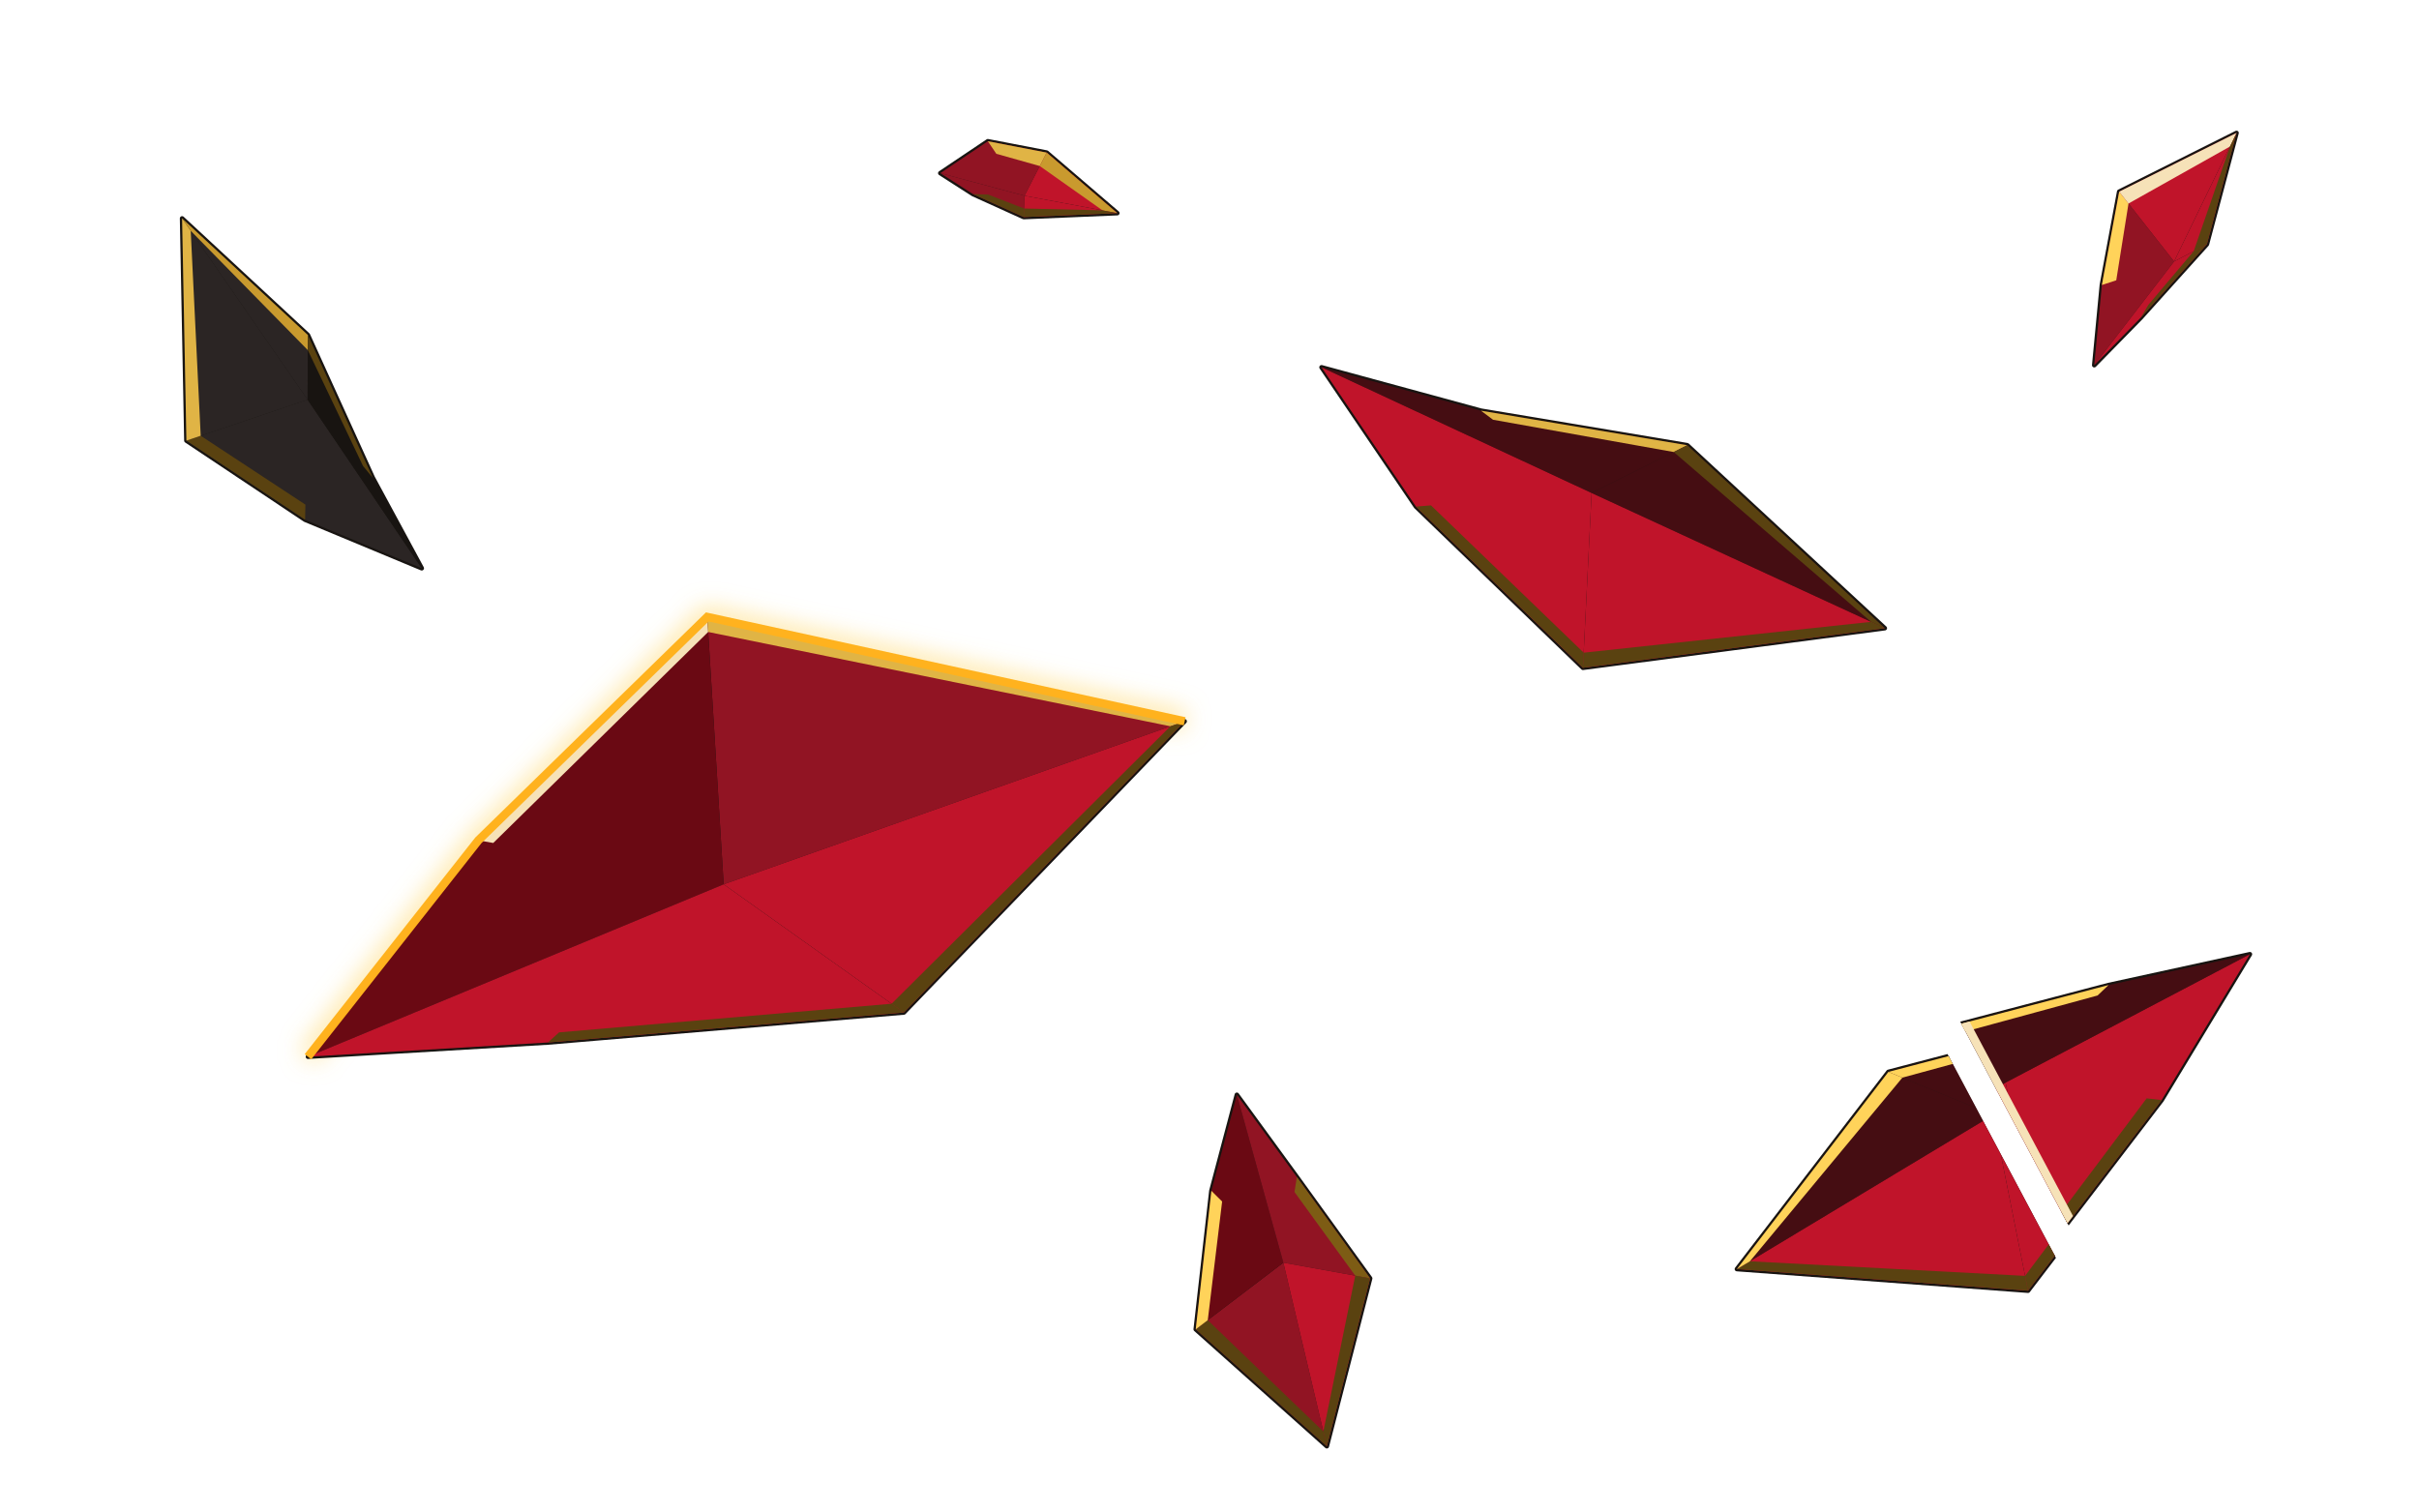
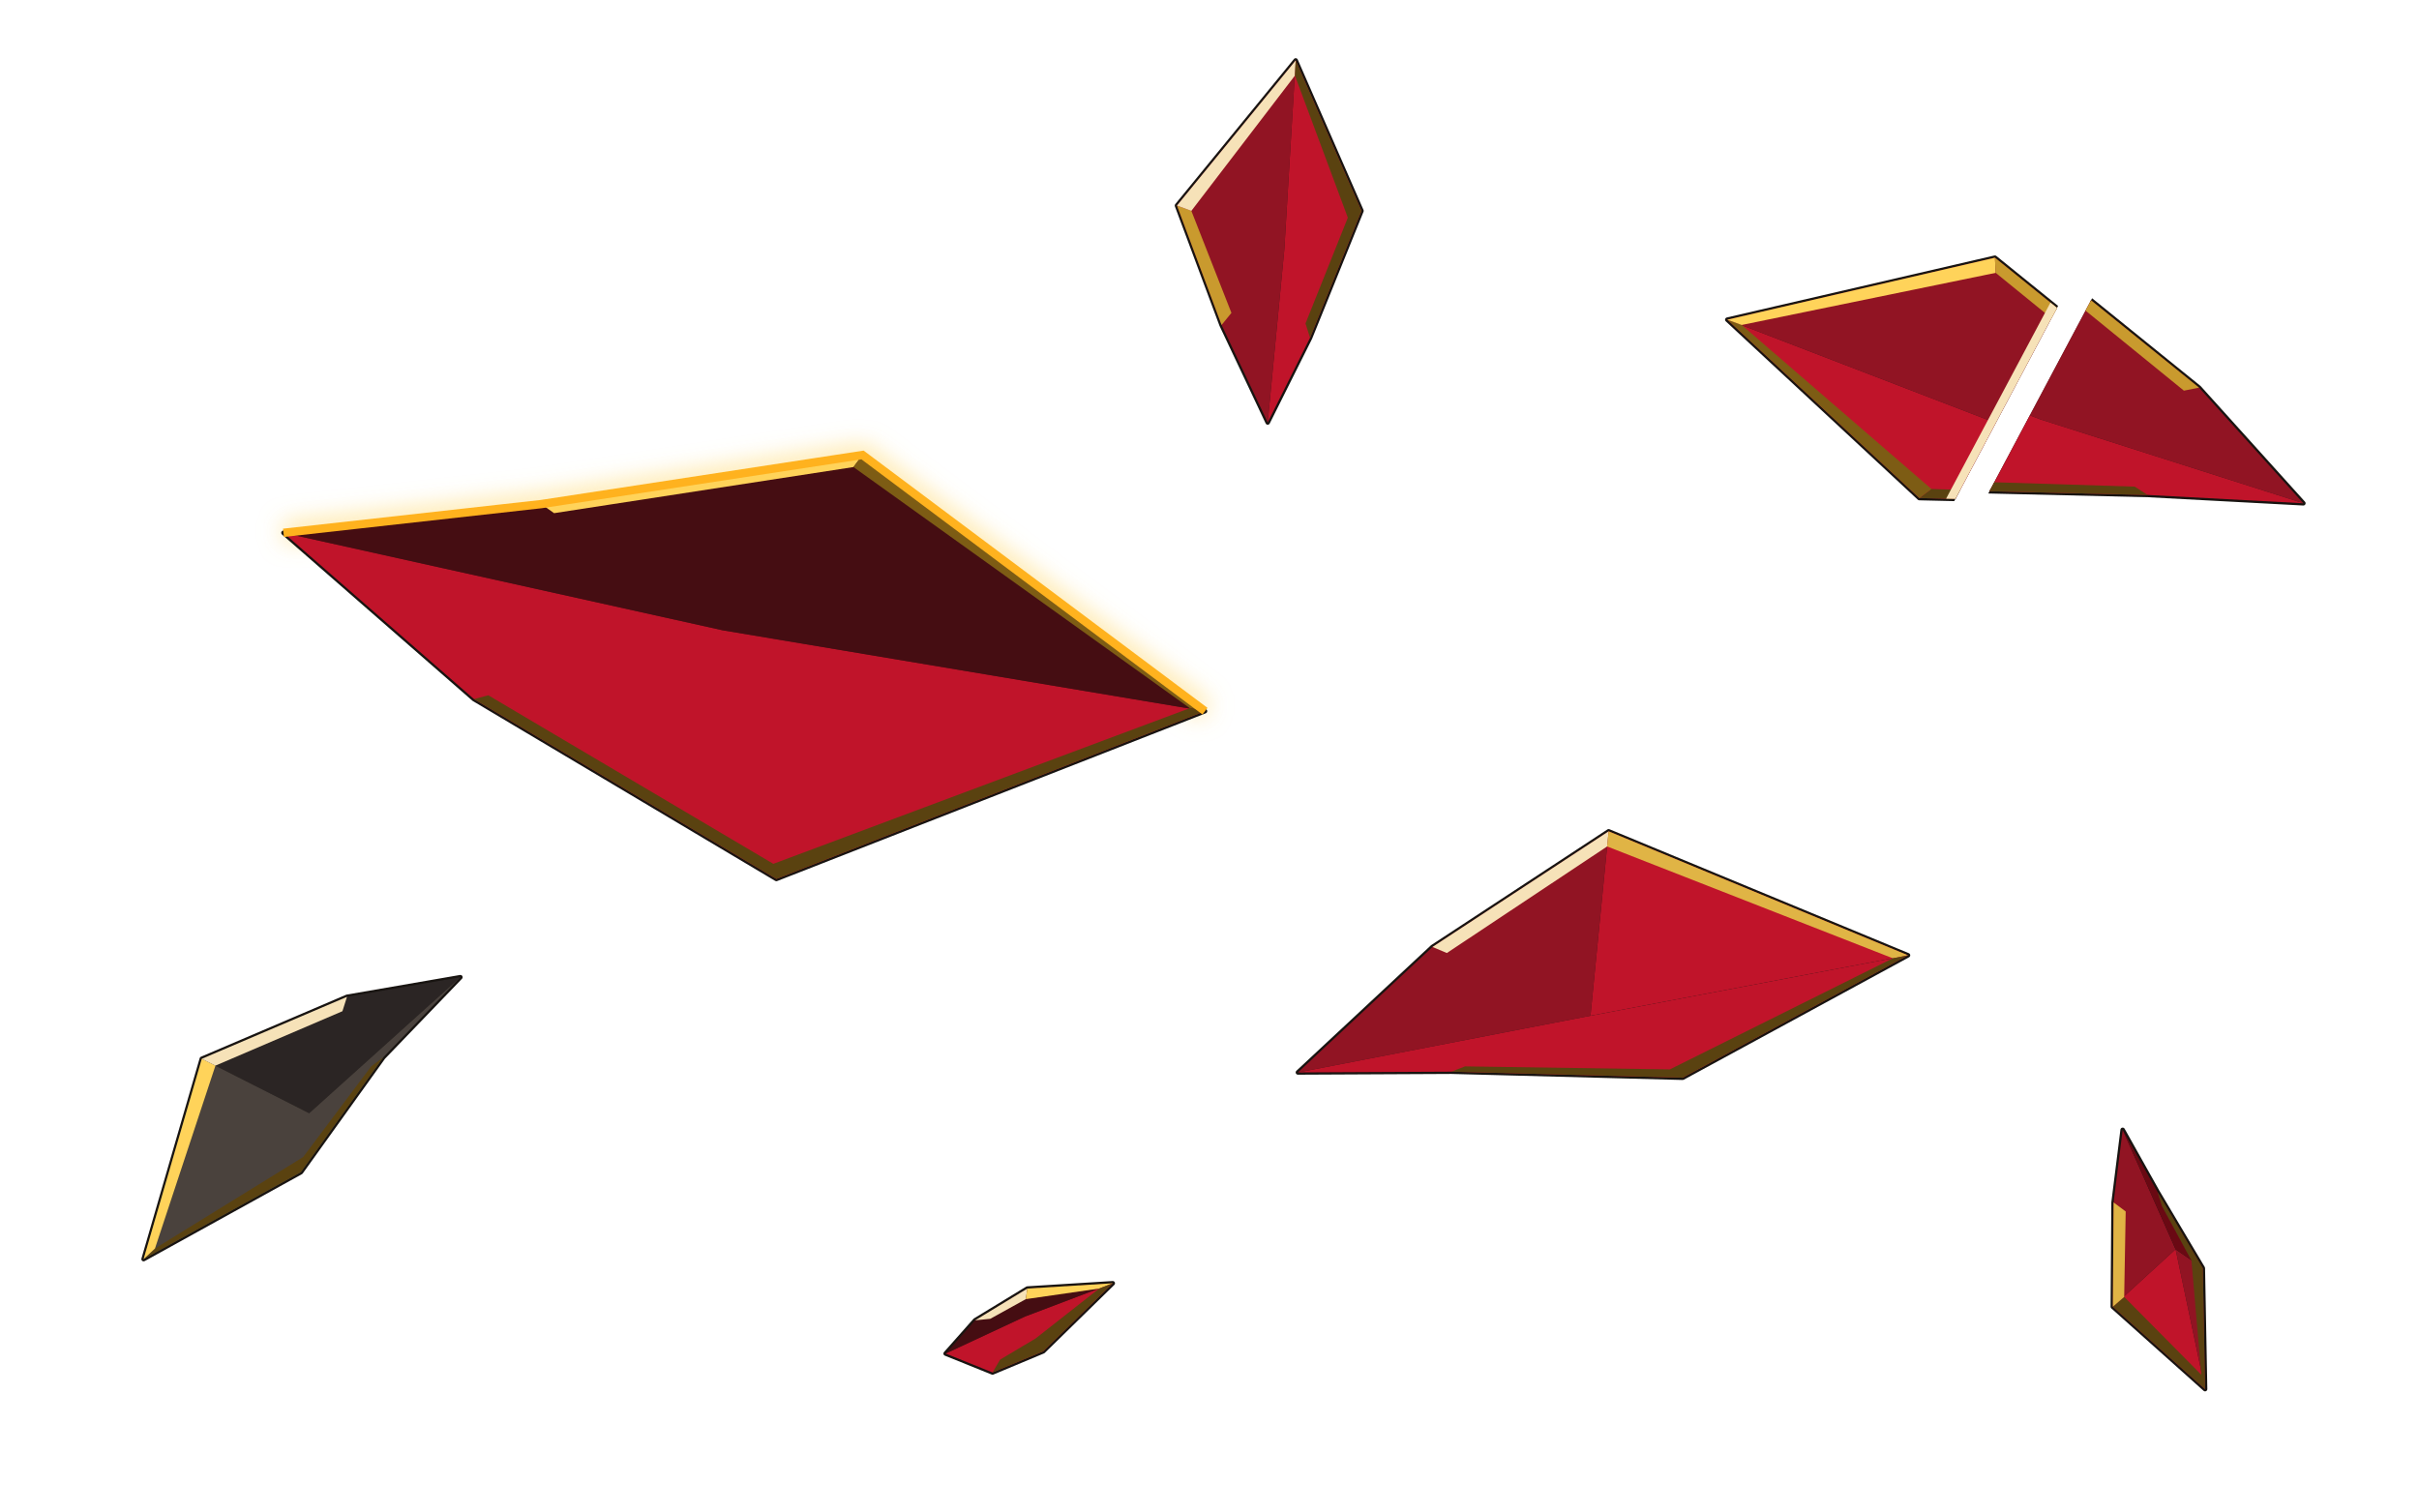
<svg xmlns="http://www.w3.org/2000/svg" viewBox="0 0 320 200" width="320" height="200">
  <defs>
    <filter id="thornbound-petals-glow" filterUnits="userSpaceOnUse" x="0" y="0" width="320" height="200">
      <feGaussianBlur stdDeviation="1.6" />
    </filter>
    <clipPath id="thornbound-petals-cut2a">
-       <path d="M170.11 -32.59L357.89 320.59L181.3 414.48L-6.48 61.3Z" />
+       <path d="M170.1 232.6L357.9 -120.6L534.5 -26.7L346.7 326.5Z" />
    </clipPath>
    <clipPath id="thornbound-petals-cut2b">
-       <path d="M170.11 -32.59L357.89 320.59L534.48 226.7L346.7 -126.48Z" />
+       <path d="M170.1 232.6L357.9 -120.6L181.3 -214.5L-6.5 138.7Z" />
    </clipPath>
    <clipPath id="thornbound-petals-cut2p">
-       <path d="M297.63 126.26L285.96 145.56L269.96 166.49L231.45 163.63L251.49 137.54L278.93 130.34Z" />
+       <path d="M300.2 67.6L279.6 66.5L253.9 65.9L228.5 42.3L263.9 34.1L286.4 52.3Z" />
    </clipPath>
  </defs>
-   <path fill="none" stroke="#ffd35a" stroke-width="2.4" opacity="0.6" filter="url(#thornbound-petals-glow)" d="M40.74 139.82L63.28 111.19L93.56 81.63L156.71 95.44" />
-   <path fill="#181411" stroke="#181411" stroke-width="0.6" stroke-linejoin="round" d="M40.74 139.82L63.28 111.19L93.56 81.63L156.71 95.44L119.57 133.97L72.48 137.94Z" />
-   <path fill="#c0142a" fill-opacity="0.72" d="M95.73 117.01L93.56 81.63L156.71 95.44Z" />
-   <path fill="#6a0913" d="M40.74 139.82L63.28 111.19L93.56 81.63L95.73 117.01Z" />
-   <path fill="#c0142a" d="M95.73 117.01L156.71 95.44L119.57 133.97Z" />
-   <path fill="#c0142a" d="M40.74 139.82L95.73 117.01L119.57 133.97L72.48 137.94Z" />
-   <path fill="#f6e2b8" d="M63.28 111.19L93.56 81.63L93.68 83.62L65.25 111.54Z" />
-   <path fill="#e0b445" d="M93.56 81.63L156.71 95.44L154.83 96.1L93.68 83.62Z" />
-   <path fill="#5a4210" d="M156.71 95.44L119.57 133.97L117.95 132.81L154.83 96.1Z" />
-   <path fill="#5a4210" d="M119.57 133.97L72.48 137.94L73.96 136.6L117.95 132.81Z" />
-   <path fill="none" stroke="#ffb21e" stroke-width="1.1" d="M40.74 139.82L63.28 111.19L93.56 81.63L156.71 95.44" />
-   <path fill="#181411" stroke="#181411" stroke-width="0.6" stroke-linejoin="round" d="M174.82 48.6L195.91 54.34L223.2 58.91L249.33 83.12L209.4 88.36L187.31 67.03Z" />
-   <path fill="#c0142a" d="M210.55 65.23L249.33 83.12L209.4 88.36Z" />
-   <path fill="#c0142a" d="M174.82 48.6L210.55 65.23L209.4 88.36L187.31 67.03Z" />
-   <path fill="#6a0913" fill-opacity="0.55" d="M210.55 65.23L223.2 58.91L249.33 83.12Z" />
-   <path fill="#6a0913" fill-opacity="0.55" d="M174.82 48.6L195.91 54.34L223.2 58.91L210.55 65.23Z" />
-   <path fill="#e0b445" d="M195.91 54.34L223.2 58.91L221.41 59.81L197.51 55.54Z" />
-   <path fill="#5a4210" d="M223.2 58.91L249.33 83.12L247.52 82.28L221.41 59.81Z" />
-   <path fill="#5a4210" d="M249.33 83.12L209.4 88.36L209.5 86.36L247.52 82.28Z" />
-   <path fill="#5a4210" d="M209.4 88.36L187.31 67.03L189.3 66.87L209.5 86.36Z" />
+   <path fill="none" stroke="#ffd35a" stroke-width="2.4" opacity="0.6" filter="url(#thornbound-petals-glow)" d="M37.5 70.5L71.6 66.7L114.1 60.2L159.4 94.1" />
+   <path fill="#181411" stroke="#181411" stroke-width="0.6" stroke-linejoin="round" d="M37.5 70.5L71.6 66.7L114.1 60.2L159.4 94.1L102.7 116.3L62.7 92.5Z" />
+   <path fill="#c0142a" d="M95.6 83.4L159.4 94.1L102.7 116.3ZM37.5 70.5L95.6 83.4L102.7 116.3L62.7 92.5Z" />
+   <path fill="#6a0913" fill-opacity="0.55" d="M95.6 83.4L114.1 60.2L159.4 94.1ZM37.5 70.5L71.6 66.7L114.1 60.2L95.6 83.4Z" />
+   <path fill="#ffd35a" d="M71.6 66.7L114.1 60.2L112.9 61.8L73.3 67.9Z" />
+   <path fill="#7d5c14" d="M114.1 60.2L159.4 94.1L157.4 93.7L112.9 61.8Z" />
+   <path fill="#5a4210" d="M159.4 94.1L102.7 116.3L102.3 114.3L157.4 93.7ZM102.7 116.3L62.7 92.5L64.6 92L102.3 114.3Z" />
+   <path fill="none" stroke="#ffb21e" stroke-width="1.1" d="M37.5 70.5L71.6 66.7L114.1 60.2L159.4 94.1" />
+   <path fill="#181411" stroke="#181411" stroke-width="0.6" stroke-linejoin="round" d="M171.7 141.9L189.5 125.3L212.8 110L252.4 126.4L222.6 142.6L192 141.8Z" />
+   <path fill="#c0142a" d="M210.4 134.4L212.8 110L252.4 126.4Z" />
+   <path fill="#c0142a" fill-opacity="0.72" d="M171.7 141.9L189.5 125.3L212.8 110L210.4 134.4Z" />
+   <path fill="#c0142a" d="M210.4 134.4L252.4 126.4L222.6 142.6ZM171.7 141.9L210.4 134.4L222.6 142.6L192 141.8Z" />
+   <path fill="#f6e2b8" d="M189.5 125.3L212.8 110L212.6 112L191.4 126.1Z" />
+   <path fill="#e0b445" d="M212.8 110L252.4 126.4L250.4 126.8L212.6 112Z" />
+   <path fill="#5a4210" d="M252.4 126.4L222.6 142.6L220.9 141.5L250.4 126.8ZM222.6 142.6L192 141.8L193.8 141.1L220.9 141.5Z" />
  <g clip-path="url(#thornbound-petals-cut2b)">
-     <path fill="#181411" stroke="#181411" stroke-width="0.6" stroke-linejoin="round" d="M297.63 126.26L285.96 145.56L269.96 166.49L231.45 163.63L251.49 137.54L278.93 130.34Z" />
-     <path fill="#c0142a" d="M265.32 143.24L269.96 166.49L231.45 163.63Z" />
-     <path fill="#c0142a" d="M297.63 126.26L285.96 145.56L269.96 166.49L265.32 143.24Z" />
-     <path fill="#6a0913" fill-opacity="0.55" d="M265.32 143.24L231.45 163.63L251.49 137.54Z" />
-     <path fill="#6a0913" fill-opacity="0.55" d="M297.63 126.26L265.32 143.24L251.49 137.54L278.93 130.34Z" />
-     <path fill="#5a4210" d="M285.96 145.56L269.96 166.49L269.57 164.53L283.97 145.33Z" />
-     <path fill="#5a4210" d="M269.96 166.49L231.45 163.63L233.17 162.6L269.57 164.53Z" />
-     <path fill="#ffd35a" d="M231.45 163.63L251.49 137.54L253.34 138.3L233.17 162.6Z" />
-     <path fill="#ffd35a" d="M251.49 137.54L278.93 130.34L277.48 131.72L253.34 138.3Z" />
+     <path fill="#181411" stroke="#181411" stroke-width="0.6" stroke-linejoin="round" d="M300.2 67.6L279.6 66.5L253.9 65.9L228.5 42.3L263.9 34.1L286.4 52.3Z" />
+     <path fill="#c0142a" fill-opacity="0.72" d="M265.4 56.5L228.5 42.3L263.9 34.1ZM300.2 67.6L265.4 56.5L263.9 34.1L286.4 52.3Z" />
+     <path fill="#c0142a" d="M265.4 56.5L253.9 65.9L228.5 42.3ZM300.2 67.6L279.6 66.5L253.9 65.9L265.4 56.5Z" />
+     <path fill="#5a4210" d="M279.6 66.5L253.9 65.9L255.5 64.7L277.9 65.4Z" />
+     <path fill="#7d5c14" d="M253.9 65.9L228.5 42.3L230.4 43L255.5 64.7Z" />
+     <path fill="#ffd35a" d="M228.5 42.3L263.9 34.1L264 36.1L230.4 43Z" />
+     <path fill="#c99a2e" d="M263.9 34.1L286.4 52.3L284.4 52.7L264 36.1Z" />
  </g>
-   <g transform="translate(-1.68 4.29)">
+   <g transform="translate(4.50 -1.01)">
    <g clip-path="url(#thornbound-petals-cut2a)">
-       <path fill="#181411" stroke="#181411" stroke-width="0.6" stroke-linejoin="round" d="M297.63 126.26L285.96 145.56L269.96 166.49L231.45 163.63L251.49 137.54L278.93 130.34Z" />
-       <path fill="#c0142a" d="M265.32 143.24L269.96 166.49L231.45 163.63Z" />
-       <path fill="#c0142a" d="M297.63 126.26L285.96 145.56L269.96 166.49L265.32 143.24Z" />
-       <path fill="#6a0913" fill-opacity="0.55" d="M265.32 143.24L231.45 163.63L251.49 137.54Z" />
-       <path fill="#6a0913" fill-opacity="0.55" d="M297.63 126.26L265.32 143.24L251.49 137.54L278.93 130.34Z" />
-       <path fill="#5a4210" d="M285.96 145.56L269.96 166.49L269.57 164.53L283.97 145.33Z" />
-       <path fill="#5a4210" d="M269.96 166.49L231.45 163.63L233.17 162.6L269.57 164.53Z" />
-       <path fill="#ffd35a" d="M231.45 163.63L251.49 137.54L253.34 138.3L233.17 162.6Z" />
-       <path fill="#ffd35a" d="M251.49 137.54L278.93 130.34L277.48 131.72L253.34 138.3Z" />
+       <path fill="#181411" stroke="#181411" stroke-width="0.6" stroke-linejoin="round" d="M300.2 67.6L279.6 66.5L253.9 65.9L228.5 42.3L263.9 34.1L286.4 52.3Z" />
+       <path fill="#c0142a" fill-opacity="0.72" d="M265.4 56.5L228.5 42.3L263.9 34.1ZM300.2 67.6L265.4 56.5L263.9 34.1L286.4 52.3Z" />
+       <path fill="#c0142a" d="M265.4 56.5L253.9 65.9L228.5 42.3ZM300.2 67.6L279.6 66.5L253.9 65.9L265.4 56.5Z" />
+       <path fill="#5a4210" d="M279.6 66.5L253.9 65.9L255.5 64.7L277.9 65.4Z" />
+       <path fill="#7d5c14" d="M253.9 65.9L228.5 42.3L230.4 43L255.5 64.7Z" />
+       <path fill="#ffd35a" d="M228.5 42.3L263.9 34.1L264 36.1L230.4 43Z" />
+       <path fill="#c99a2e" d="M263.9 34.1L286.4 52.3L284.4 52.7L264 36.1Z" />
    </g>
  </g>
  <g clip-path="url(#thornbound-petals-cut2p)">
    <g clip-path="url(#thornbound-petals-cut2b)">
-       <path fill="none" stroke="#f6e2b8" stroke-width="2.2" d="M249.92 117.51L278.08 170.49" />
+       <path fill="none" stroke="#f6e2b8" stroke-width="2.2" d="M249.9 82.5L278.1 29.5" />
    </g>
  </g>
-   <path fill="#181411" stroke="#181411" stroke-width="0.6" stroke-linejoin="round" d="M55.79 75.19L40.36 68.77L24.66 58.3L24.09 28.9L40.73 44.33L49.31 63.21Z" />
-   <path fill="#2b2524" d="M55.79 75.19L40.36 68.77L24.66 58.3L40.69 52.88Z" />
-   <path fill="#2b2524" d="M40.69 52.88L24.66 58.3L24.09 28.9Z" />
-   <path fill="#2b2524" d="M40.69 52.88L24.09 28.9L40.73 44.33Z" />
-   <path fill="#181411" d="M55.79 75.19L40.69 52.88L40.73 44.33L49.31 63.21Z" />
-   <path fill="#5a4210" d="M40.36 68.77L24.66 58.3L26.55 57.66L40.4 66.77Z" />
-   <path fill="#e0b445" d="M24.66 58.3L24.09 28.9L25.23 30.54L26.55 57.66Z" />
-   <path fill="#c99a2e" d="M24.09 28.9L40.73 44.33L40.72 46.33L25.23 30.54Z" />
-   <path fill="#5a4210" d="M40.73 44.33L49.31 63.21L48.03 61.67L40.72 46.33Z" />
-   <path fill="#181411" stroke="#181411" stroke-width="0.6" stroke-linejoin="round" d="M163.62 144.86L171.56 155.74L181.25 169.15L175.52 191.36L158.18 175.89L160.25 157.57Z" />
-   <path fill="#c0142a" fill-opacity="0.72" d="M169.77 167.07L175.52 191.36L158.18 175.89Z" />
-   <path fill="#6a0913" d="M163.62 144.86L169.77 167.07L158.18 175.89L160.25 157.57Z" />
-   <path fill="#c0142a" d="M169.77 167.07L181.25 169.15L175.52 191.36Z" />
-   <path fill="#c0142a" fill-opacity="0.72" d="M163.62 144.86L171.56 155.74L181.25 169.15L169.77 167.07Z" />
-   <path fill="#7d5c14" d="M171.56 155.74L181.25 169.15L179.28 168.79L171.24 157.72Z" />
-   <path fill="#5a4210" d="M181.25 169.15L175.52 191.36L175.06 189.41L179.28 168.79Z" />
-   <path fill="#5a4210" d="M175.52 191.36L158.18 175.89L159.77 174.68L175.06 189.41Z" />
-   <path fill="#ffd35a" d="M158.18 175.89L160.25 157.57L161.67 158.98L159.77 174.68Z" />
-   <path fill="#181411" stroke="#181411" stroke-width="0.6" stroke-linejoin="round" d="M277.04 48.32L278.05 37.71L280.34 25.36L295.86 17.59L291.94 32.32L283.19 42.04Z" />
-   <path fill="#c0142a" d="M287.6 34.6L280.34 25.36L295.86 17.59Z" />
-   <path fill="#c0142a" fill-opacity="0.72" d="M277.04 48.32L278.05 37.71L280.34 25.36L287.6 34.6Z" />
-   <path fill="#c0142a" d="M287.6 34.6L295.86 17.59L291.94 32.32Z" />
-   <path fill="#c0142a" d="M277.04 48.32L287.6 34.6L291.94 32.32L283.19 42.04Z" />
-   <path fill="#ffd35a" d="M278.05 37.71L280.34 25.36L281.57 26.93L279.95 37.09Z" />
-   <path fill="#f6e2b8" d="M280.34 25.36L295.86 17.59L294.99 19.39L281.57 26.93Z" />
-   <path fill="#5a4210" d="M295.86 17.59L291.94 32.32L290.2 33.23L294.99 19.39Z" />
-   <path fill="#5a4210" d="M291.94 32.32L283.19 42.04L284.21 40.32L290.2 33.23Z" />
-   <path fill="#181411" stroke="#181411" stroke-width="0.6" stroke-linejoin="round" d="M124.39 22.91L130.68 18.69L138.46 20.19L147.8 28.2L135.42 28.72L128.71 25.68Z" />
-   <path fill="#c0142a" d="M135.53 25.9L138.46 20.19L147.8 28.2Z" />
-   <path fill="#c0142a" fill-opacity="0.72" d="M124.39 22.91L130.68 18.69L138.46 20.19L135.53 25.9Z" />
-   <path fill="#c0142a" d="M135.53 25.9L147.8 28.2L135.42 28.72Z" />
-   <path fill="#c0142a" fill-opacity="0.72" d="M124.39 22.91L135.53 25.9L135.42 28.72L128.71 25.68Z" />
-   <path fill="#e0b445" d="M130.68 18.69L138.46 20.19L137.55 21.97L131.8 20.35Z" />
-   <path fill="#c99a2e" d="M138.46 20.19L147.8 28.2L145.84 27.83L137.55 21.97Z" />
-   <path fill="#5a4210" d="M147.8 28.2L135.42 28.72L135.47 27.59L145.84 27.83Z" />
-   <path fill="#5a4210" d="M135.42 28.72L128.71 25.68L130.71 25.74L135.47 27.59Z" />
+   <path fill="#181411" stroke="#181411" stroke-width="0.6" stroke-linejoin="round" d="M60.9 129.3L50.7 139.9L39.8 155.1L19 166.6L26.7 140.1L45.9 131.9Z" />
+   <path fill="#2b2524" d="M60.9 129.3L40.9 147.3L26.7 140.1L45.9 131.9Z" />
+   <path fill="#4a423d" d="M40.9 147.3L19 166.6L26.7 140.1ZM40.9 147.3L39.8 155.1L19 166.6ZM60.9 129.3L50.7 139.9L39.8 155.1L40.9 147.3Z" />
+   <path fill="#5a4210" d="M50.7 139.9L39.8 155.1L40.1 153.1L49.1 141.1ZM39.8 155.1L19 166.6L20.5 165.2L40.1 153.1Z" />
+   <path fill="#ffd35a" d="M19 166.6L26.7 140.1L28.5 141L20.5 165.2Z" />
+   <path fill="#f6e2b8" d="M26.7 140.1L45.9 131.9L45.3 133.8L28.5 141Z" />
+   <path fill="#181411" stroke="#181411" stroke-width="0.6" stroke-linejoin="round" d="M167.7 55.9L161.6 43L155.7 27.2L171.4 8L180.1 27.9L173.3 44.7Z" />
+   <path fill="#c0142a" fill-opacity="0.72" d="M169.9 33L155.7 27.2L171.4 8ZM167.7 55.9L161.6 43L155.7 27.2L169.9 33Z" />
+   <path fill="#c0142a" d="M169.9 33L171.4 8L180.1 27.9ZM167.7 55.9L169.9 33L180.1 27.9L173.3 44.7Z" />
+   <path fill="#c99a2e" d="M161.6 43L155.7 27.2L157.6 27.9L162.9 41.4Z" />
+   <path fill="#f6e2b8" d="M155.7 27.2L171.4 8L171.3 10L157.6 27.9Z" />
+   <path fill="#5a4210" d="M171.4 8L180.1 27.9L178.3 28.8L171.3 10ZM180.1 27.9L173.3 44.7L172.7 42.8L178.3 28.8Z" />
+   <path fill="#181411" stroke="#181411" stroke-width="0.6" stroke-linejoin="round" d="M280.8 149.5L285.4 157.7L291.4 167.8L291.7 183.8L279.5 172.9L279.6 159.1Z" />
+   <path fill="#c0142a" d="M287.8 165.3L291.7 183.8L279.5 172.9Z" />
+   <path fill="#c0142a" fill-opacity="0.72" d="M280.8 149.5L287.8 165.3L279.5 172.9L279.6 159.1ZM287.8 165.3L291.4 167.8L291.7 183.8Z" />
+   <path fill="#6a0913" d="M280.8 149.5L285.4 157.7L291.4 167.8L287.8 165.3Z" />
+   <path fill="#5a4210" d="M285.4 157.7L291.4 167.8L289.9 166.8L286 159.6ZM291.4 167.8L291.7 183.8L291.2 181.9L289.9 166.8ZM291.7 183.8L279.5 172.9L281 171.6L291.2 181.9Z" />
+   <path fill="#e0b445" d="M279.5 172.9L279.6 159.1L281.2 160.3L281 171.6Z" />
+   <path fill="#181411" stroke="#181411" stroke-width="0.6" stroke-linejoin="round" d="M125.1 179.1L129 174.7L135.9 170.5L147.2 169.8L138 178.8L131.3 181.6Z" />
+   <path fill="#c0142a" d="M135.6 174.2L147.2 169.8L138 178.8ZM125.1 179.1L135.6 174.2L138 178.8L131.3 181.6Z" />
+   <path fill="#6a0913" fill-opacity="0.55" d="M135.6 174.2L135.9 170.5L147.2 169.8ZM125.1 179.1L129 174.7L135.9 170.5L135.6 174.2Z" />
+   <path fill="#f6e2b8" d="M129 174.7L135.9 170.5L135.7 171.9L131 174.5Z" />
+   <path fill="#ffd35a" d="M135.9 170.5L147.2 169.8L145.4 170.5L135.7 171.9Z" />
+   <path fill="#5a4210" d="M147.2 169.8L138 178.8L137 177.1L145.4 170.5ZM138 178.8L131.3 181.6L132.3 179.9L137 177.1Z" />
</svg>
